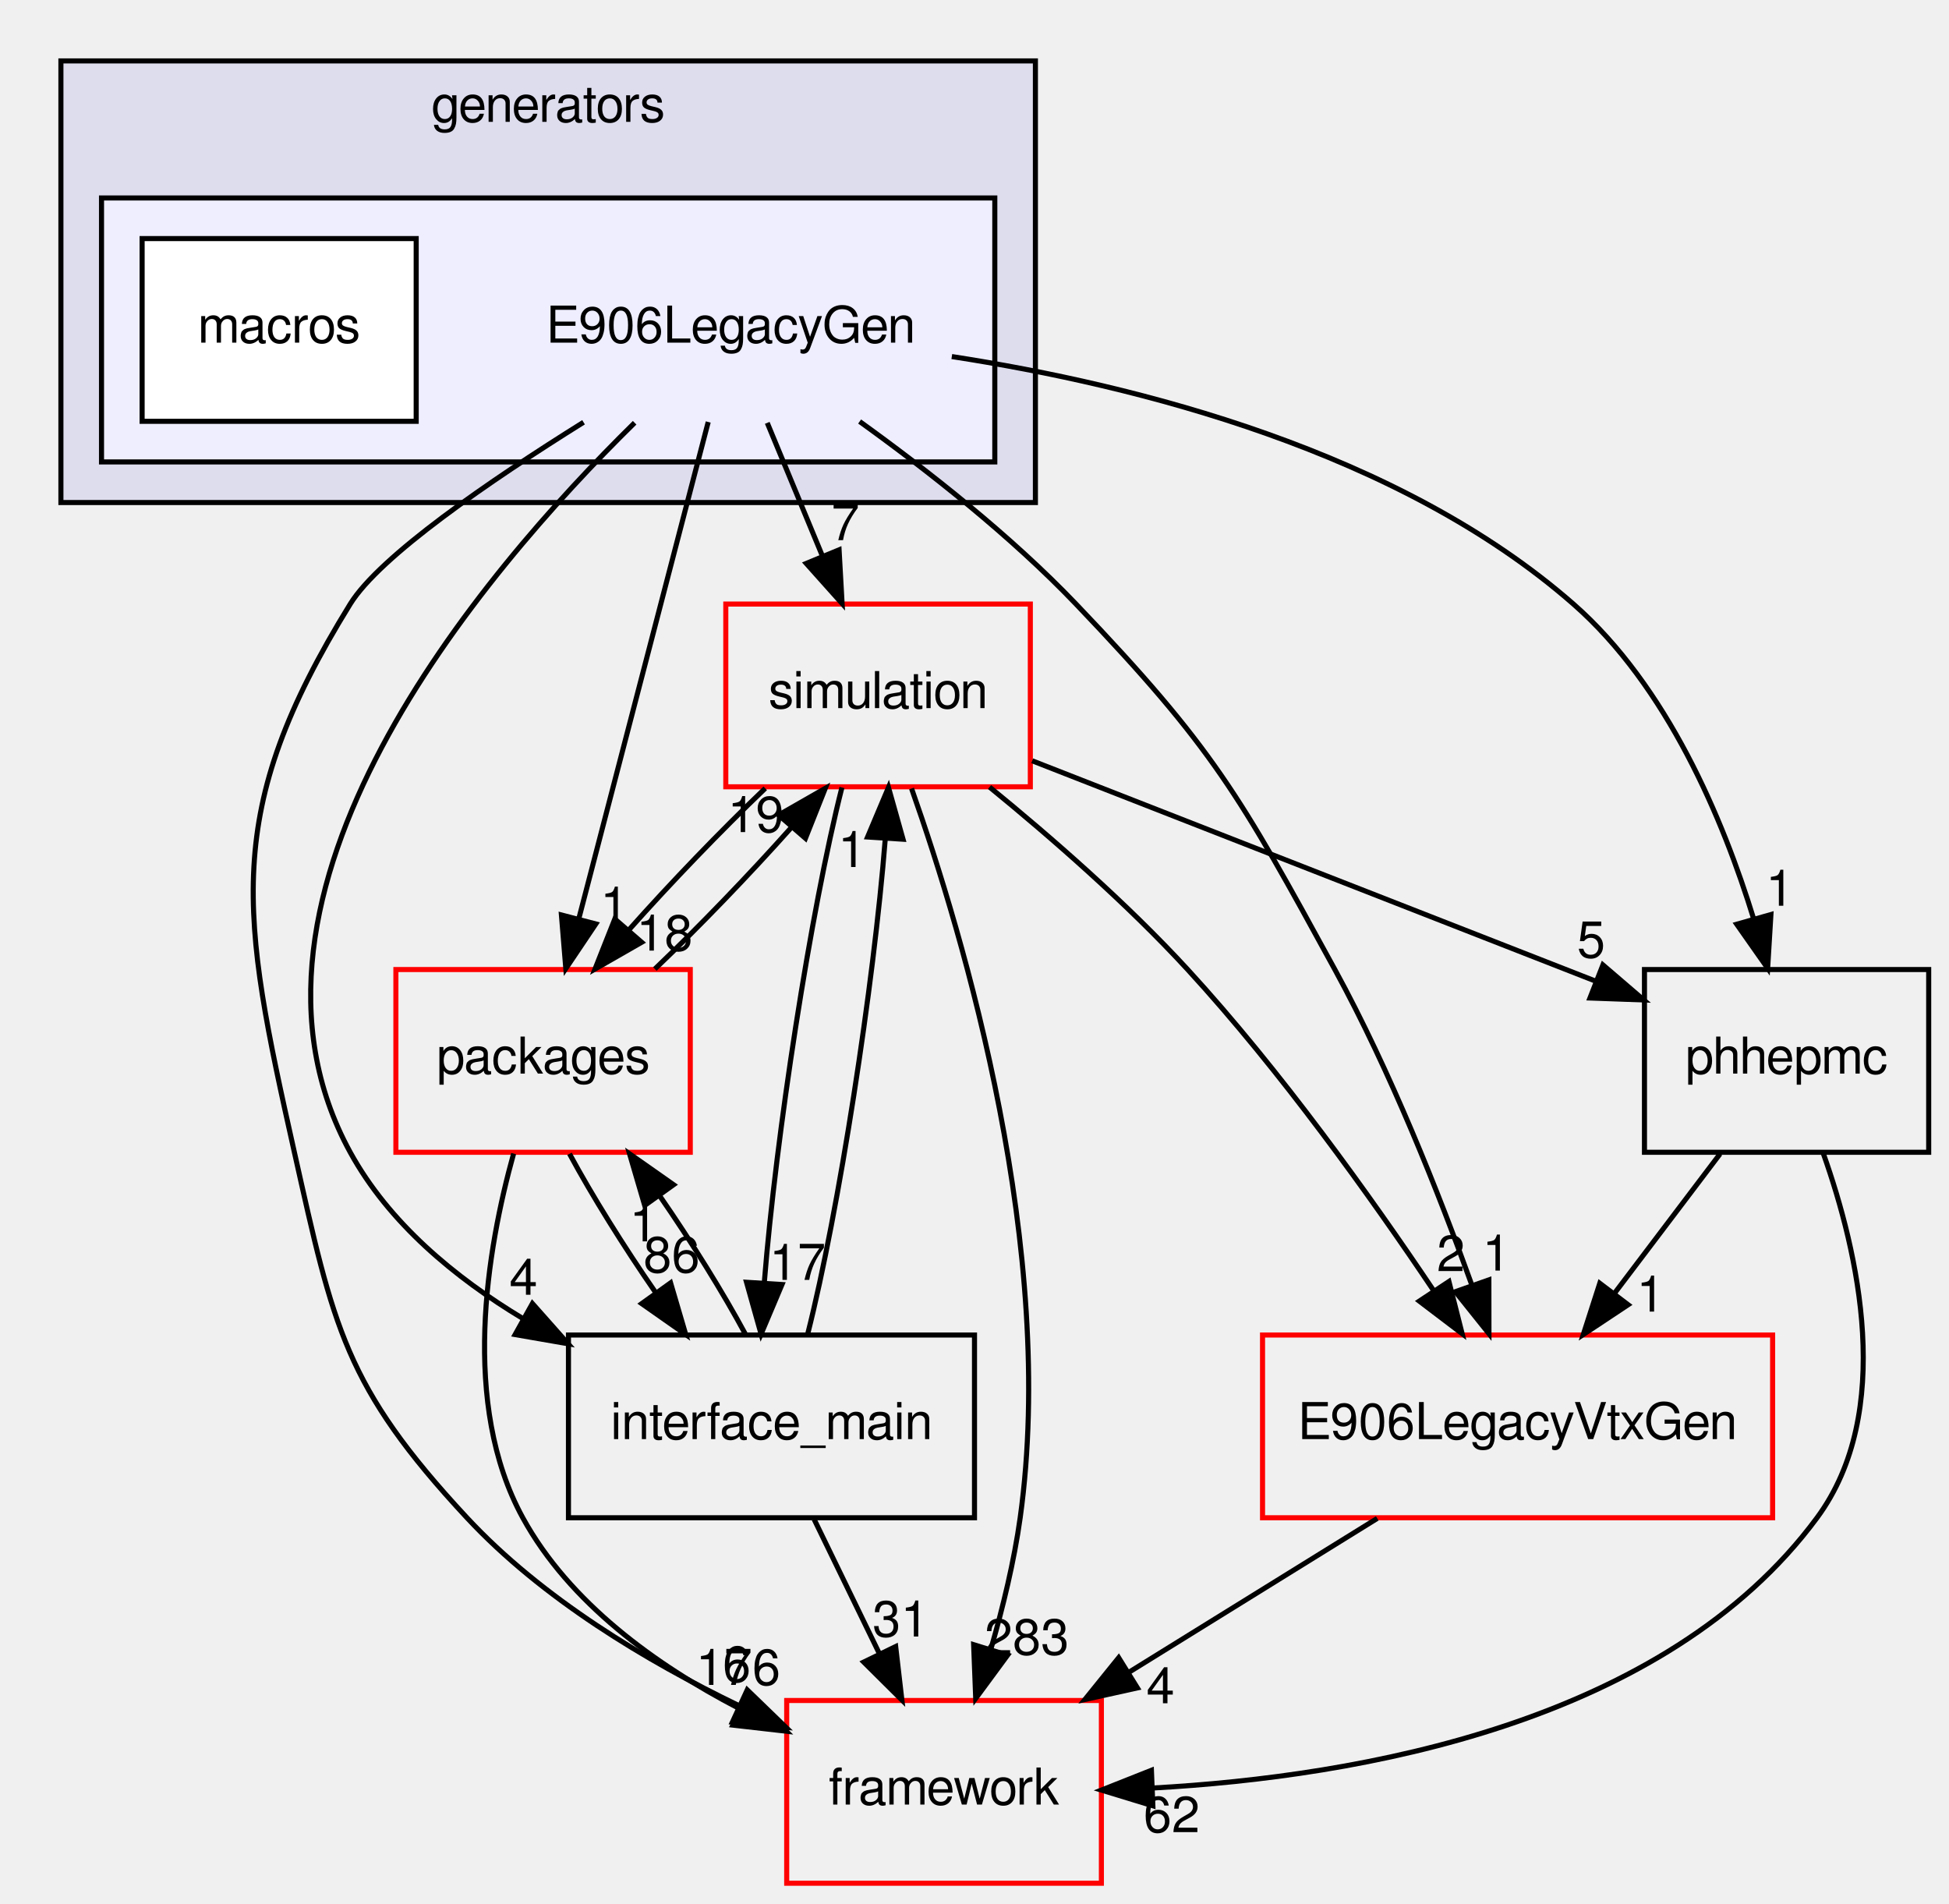
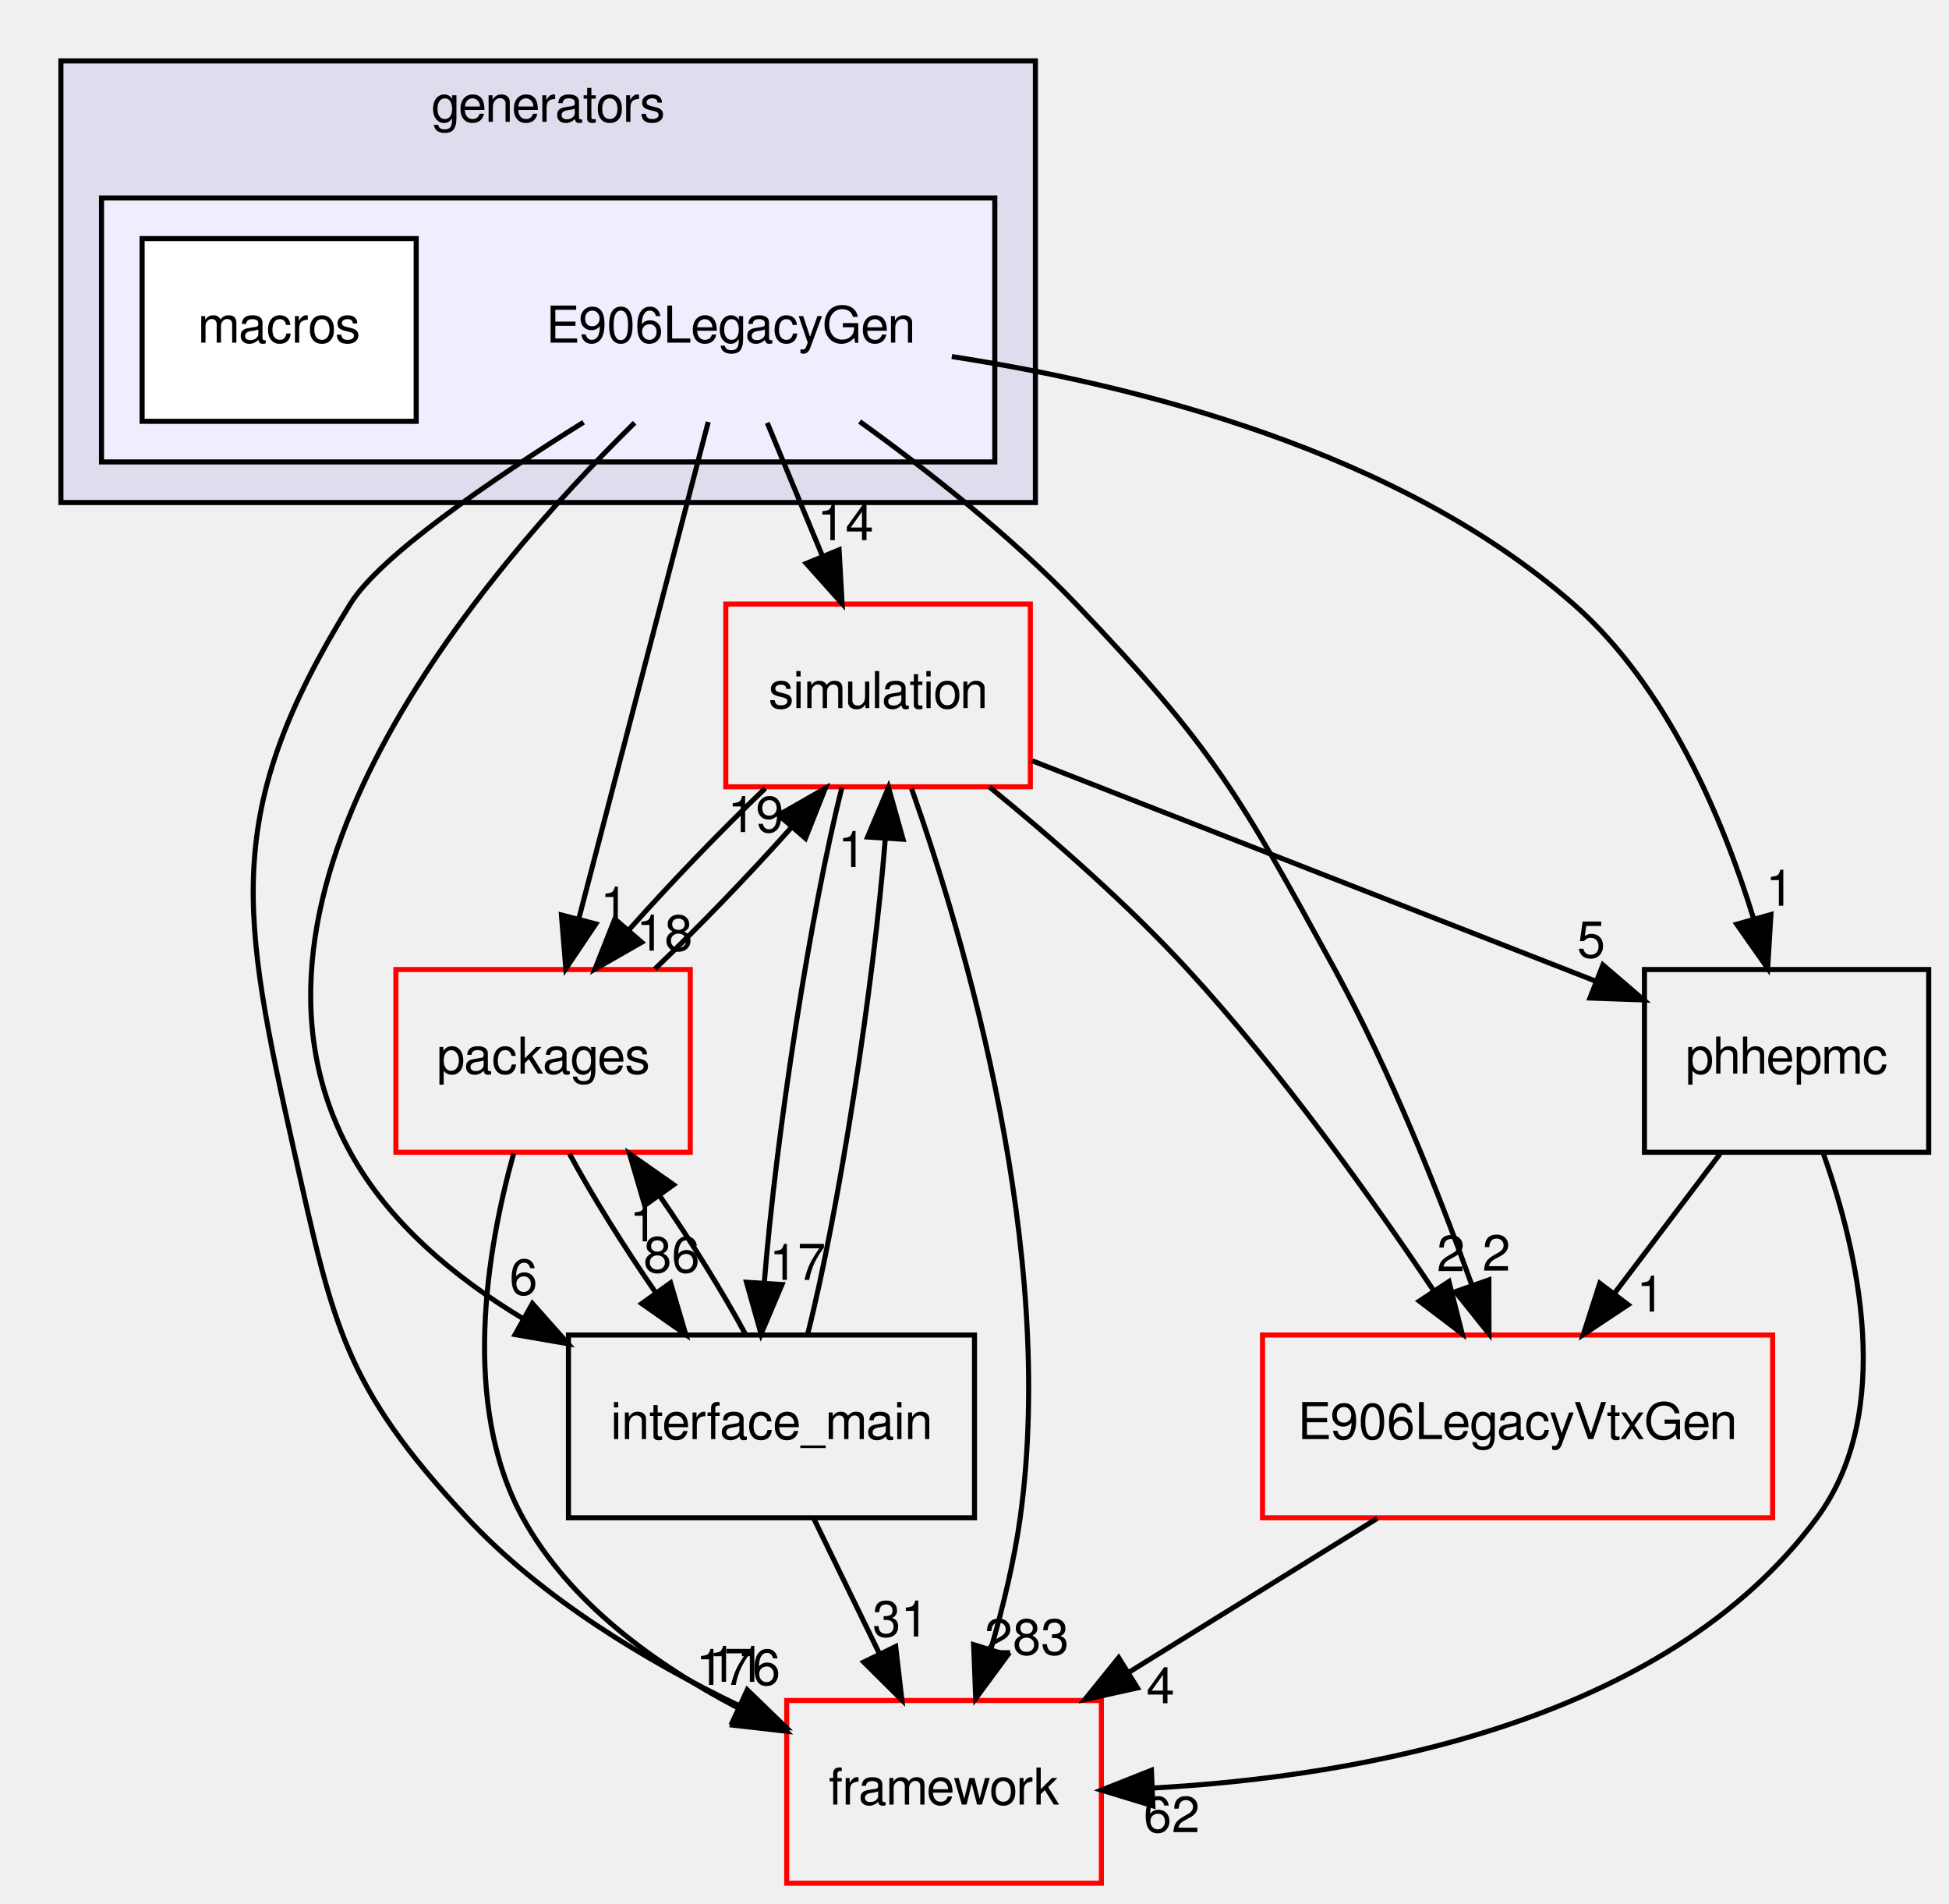
<svg xmlns="http://www.w3.org/2000/svg" xmlns:xlink="http://www.w3.org/1999/xlink" width="384pt" height="375pt" viewBox="0.00 0.00 384.00 375.00">
  <g id="graph0" class="graph" transform="scale(1 1) rotate(0) translate(4 371)">
    <g id="clust1" class="cluster">
      <g id="a_clust1">
        <a xlink:href="dir_1a6567115d8fe4eed7adc9cd640ab127.html" target="_top" xlink:title="generators">
          <polygon fill="#ddddee" stroke="black" points="8,-272 8,-359 200,-359 200,-272 8,-272" />
          <text text-anchor="middle" x="104" y="-347" font-family="FreeSans" font-size="10.00">generators</text>
        </a>
      </g>
    </g>
    <g id="clust2" class="cluster">
      <g id="a_clust2">
        <a xlink:href="dir_7ea3cf3554778141e4c84ab6ef528d6b.html" target="_top">
          <polygon fill="#eeeeff" stroke="black" points="16,-280 16,-332 192,-332 192,-280 16,-280" />
        </a>
      </g>
    </g>
    <g id="node1" class="node">
      <text text-anchor="middle" x="140" y="-303.5" font-family="FreeSans" font-size="10.00">E906LegacyGen</text>
    </g>
    <g id="node3" class="node">
      <g id="a_node3">
        <a xlink:href="dir_0a538a087021ce8adf1d4849fdeba031.html" target="_top" xlink:title="simulation">
          <polygon fill="none" stroke="red" points="199,-252 139,-252 139,-216 199,-216 199,-252" />
          <text text-anchor="middle" x="169" y="-231.5" font-family="FreeSans" font-size="10.00">simulation</text>
        </a>
      </g>
    </g>
    <g id="edge15" class="edge">
      <path fill="none" stroke="black" d="M147.169,-287.697C150.435,-279.813 154.374,-270.304 158.002,-261.546" />
      <polygon fill="black" stroke="black" points="161.32,-262.683 161.914,-252.104 154.853,-260.003 161.32,-262.683" />
      <g id="a_edge15-headlabel">
-         <a xlink:href="dir_000056_000074.html" target="_top" xlink:title="7">
-           <text text-anchor="middle" x="162.567" y="-264.59" font-family="FreeSans" font-size="10.00">7</text>
+         <a xlink:href="dir_000056_000074.html" target="_top" xlink:title="14">
+           <text text-anchor="middle" x="162.567" y="-264.59" font-family="FreeSans" font-size="10.00">14</text>
        </a>
      </g>
    </g>
    <g id="node4" class="node">
      <g id="a_node4">
        <a xlink:href="dir_5e295cd396ed00d01dcf10a6f0e423f9.html" target="_top" xlink:title="packages">
          <polygon fill="none" stroke="red" points="132,-180 74,-180 74,-144 132,-144 132,-180" />
          <text text-anchor="middle" x="103" y="-159.5" font-family="FreeSans" font-size="10.00">packages</text>
        </a>
      </g>
    </g>
    <g id="edge16" class="edge">
      <path fill="none" stroke="black" d="M135.537,-287.871C129.203,-263.564 117.544,-218.819 110.039,-190.013" />
      <polygon fill="black" stroke="black" points="113.387,-188.984 107.479,-180.189 106.613,-190.749 113.387,-188.984" />
      <g id="a_edge16-headlabel">
        <a xlink:href="dir_000056_000070.html" target="_top" xlink:title="1">
          <text text-anchor="middle" x="117.041" y="-189.246" font-family="FreeSans" font-size="10.00">1</text>
        </a>
      </g>
    </g>
    <g id="node5" class="node">
      <g id="a_node5">
        <a xlink:href="dir_5423efcba057f4c1ef44ba423b1d942f.html" target="_top" xlink:title="E906LegacyVtxGen">
          <polygon fill="none" stroke="red" points="345.25,-108 244.75,-108 244.75,-72 345.25,-72 345.25,-108" />
          <text text-anchor="middle" x="295" y="-87.5" font-family="FreeSans" font-size="10.00">E906LegacyVtxGen</text>
        </a>
      </g>
    </g>
    <g id="edge17" class="edge">
      <path fill="none" stroke="black" d="M165.368,-287.963C178.825,-278.275 195.18,-265.421 208,-252 235.087,-223.644 240.188,-214.408 259,-180 269.946,-159.98 279.479,-135.921 285.981,-117.868" />
      <polygon fill="black" stroke="black" points="289.343,-118.86 289.359,-108.265 282.739,-116.537 289.343,-118.86" />
      <g id="a_edge17-headlabel">
-         <a xlink:href="dir_000056_000058.html" target="_top" xlink:title="1">
-           <text text-anchor="middle" x="290.828" y="-120.693" font-family="FreeSans" font-size="10.00">1</text>
+         <a xlink:href="dir_000056_000058.html" target="_top" xlink:title="2">
+           <text text-anchor="middle" x="290.828" y="-120.693" font-family="FreeSans" font-size="10.00">2</text>
        </a>
      </g>
    </g>
    <g id="node6" class="node">
      <g id="a_node6">
        <a xlink:href="dir_21fa564a88be47a3879b0c5d4f9e77d5.html" target="_top" xlink:title="interface_main">
          <polygon fill="none" stroke="black" points="188,-108 108,-108 108,-72 188,-72 188,-108" />
          <text text-anchor="middle" x="148" y="-87.5" font-family="FreeSans" font-size="10.00">interface_main</text>
        </a>
      </g>
    </g>
    <g id="edge18" class="edge">
      <path fill="none" stroke="black" d="M121.04,-287.717C90.649,-257.837 37.144,-194.839 65,-144 72.615,-130.102 85.598,-119.319 99.062,-111.219" />
      <polygon fill="black" stroke="black" points="100.898,-114.203 107.929,-106.277 97.49,-108.088 100.898,-114.203" />
      <g id="a_edge18-headlabel">
-         <a xlink:href="dir_000056_000062.html" target="_top" xlink:title="4">
-           <text text-anchor="middle" x="99.14" y="-115.933" font-family="FreeSans" font-size="10.00">4</text>
+         <a xlink:href="dir_000056_000062.html" target="_top" xlink:title="6">
+           <text text-anchor="middle" x="99.14" y="-115.933" font-family="FreeSans" font-size="10.00">6</text>
        </a>
      </g>
    </g>
    <g id="node7" class="node">
      <g id="a_node7">
        <a xlink:href="dir_87fe4235a70b0022344c07fb2c51b78b.html" target="_top" xlink:title="phhepmc">
          <polygon fill="none" stroke="black" points="376,-180 320,-180 320,-144 376,-144 376,-180" />
          <text text-anchor="middle" x="348" y="-159.5" font-family="FreeSans" font-size="10.00">phhepmc</text>
        </a>
      </g>
    </g>
    <g id="edge19" class="edge">
      <path fill="none" stroke="black" d="M183.529,-300.758C220.06,-295.134 271.64,-282.103 306,-252 324.494,-235.797 335.468,-209.685 341.532,-189.925" />
      <polygon fill="black" stroke="black" points="344.913,-190.833 344.27,-180.258 338.178,-188.926 344.913,-190.833" />
      <g id="a_edge19-headlabel">
        <a xlink:href="dir_000056_000060.html" target="_top" xlink:title="1">
          <text text-anchor="middle" x="346.666" y="-192.565" font-family="FreeSans" font-size="10.00">1</text>
        </a>
      </g>
    </g>
    <g id="node8" class="node">
      <g id="a_node8">
        <a xlink:href="dir_ec5b6dea0f546bb9c4903c2bcb98e114.html" target="_top" xlink:title="framework">
          <polygon fill="none" stroke="red" points="213,-36 151,-36 151,-0 213,-0 213,-36" />
          <text text-anchor="middle" x="182" y="-15.5" font-family="FreeSans" font-size="10.00">framework</text>
        </a>
      </g>
    </g>
    <g id="edge20" class="edge">
      <path fill="none" stroke="black" d="M110.973,-287.814C92.436,-276.241 70.826,-261.426 65,-252 39.633,-210.958 43.443,-191.079 54,-144 61.743,-109.469 63.896,-97.91 88,-72 102.778,-56.114 123.423,-43.754 141.603,-34.982" />
      <polygon fill="black" stroke="black" points="143.225,-38.088 150.84,-30.722 140.294,-31.731 143.225,-38.088" />
      <g id="a_edge20-headlabel">
-         <a xlink:href="dir_000056_000051.html" target="_top" xlink:title="6">
-           <text text-anchor="middle" x="141.15" y="-39.672" font-family="FreeSans" font-size="10.00">6</text>
+         <a xlink:href="dir_000056_000051.html" target="_top" xlink:title="11">
+           <text text-anchor="middle" x="141.15" y="-39.672" font-family="FreeSans" font-size="10.00">11</text>
        </a>
      </g>
    </g>
    <g id="node2" class="node">
      <g id="a_node2">
        <a xlink:href="dir_333428ad351a0b7eb32dec2327323f21.html" target="_top" xlink:title="macros">
          <polygon fill="white" stroke="black" points="78,-324 24,-324 24,-288 78,-288 78,-324" />
          <text text-anchor="middle" x="51" y="-303.5" font-family="FreeSans" font-size="10.00">macros</text>
        </a>
      </g>
    </g>
    <g id="edge1" class="edge">
      <path fill="none" stroke="black" d="M146.77,-215.697C137.992,-207.305 128.15,-197.07 119.949,-187.861" />
      <polygon fill="black" stroke="black" points="122.424,-185.373 113.232,-180.104 117.132,-189.955 122.424,-185.373" />
      <g id="a_edge1-headlabel">
        <a xlink:href="dir_000074_000070.html" target="_top" xlink:title="18">
          <text text-anchor="middle" x="126.923" y="-183.732" font-family="FreeSans" font-size="10.00">18</text>
        </a>
      </g>
    </g>
    <g id="edge2" class="edge">
      <path fill="none" stroke="black" d="M190.962,-215.949C203.076,-206.059 218.04,-193.016 230,-180 248.245,-160.143 266.102,-135.175 278.468,-116.742" />
      <polygon fill="black" stroke="black" points="281.475,-118.54 284.075,-108.269 275.638,-114.677 281.475,-118.54" />
      <g id="a_edge2-headlabel">
        <a xlink:href="dir_000074_000058.html" target="_top" xlink:title="2">
          <text text-anchor="middle" x="281.859" y="-120.605" font-family="FreeSans" font-size="10.00">2</text>
        </a>
      </g>
    </g>
    <g id="edge3" class="edge">
      <path fill="none" stroke="black" d="M161.882,-215.871C155.745,-191.67 148.879,-147.211 146.592,-118.393" />
      <polygon fill="black" stroke="black" points="150.071,-117.95 145.951,-108.189 143.085,-118.389 150.071,-117.95" />
      <g id="a_edge3-headlabel">
        <a xlink:href="dir_000074_000062.html" target="_top" xlink:title="17">
          <text text-anchor="middle" x="153.13" y="-118.86" font-family="FreeSans" font-size="10.00">17</text>
        </a>
      </g>
    </g>
    <g id="edge4" class="edge">
      <path fill="none" stroke="black" d="M199.365,-221.125C230.05,-209.126 277.52,-190.562 310.528,-177.654" />
      <polygon fill="black" stroke="black" points="311.811,-180.91 319.85,-174.008 309.262,-174.391 311.811,-180.91" />
      <g id="a_edge4-headlabel">
        <a xlink:href="dir_000074_000060.html" target="_top" xlink:title="5">
          <text text-anchor="middle" x="309.498" y="-182.364" font-family="FreeSans" font-size="10.00">5</text>
        </a>
      </g>
    </g>
    <g id="edge5" class="edge">
      <path fill="none" stroke="black" d="M175.595,-215.669C185.991,-186.235 204.293,-124.55 197,-72 195.817,-63.475 193.612,-54.394 191.249,-46.201" />
      <polygon fill="black" stroke="black" points="194.522,-44.937 188.238,-36.407 187.832,-46.994 194.522,-44.937" />
      <g id="a_edge5-headlabel">
        <a xlink:href="dir_000074_000051.html" target="_top" xlink:title="283">
          <text text-anchor="middle" x="198.293" y="-45.038" font-family="FreeSans" font-size="10.00">283</text>
        </a>
      </g>
    </g>
    <g id="edge6" class="edge">
      <path fill="none" stroke="black" d="M125.022,-180.104C133.783,-188.467 143.629,-198.694 151.856,-207.92" />
      <polygon fill="black" stroke="black" points="149.405,-210.436 158.601,-215.697 154.693,-205.849 149.405,-210.436" />
      <g id="a_edge6-headlabel">
        <a xlink:href="dir_000070_000074.html" target="_top" xlink:title="19">
          <text text-anchor="middle" x="144.905" y="-207.08" font-family="FreeSans" font-size="10.00">19</text>
        </a>
      </g>
    </g>
    <g id="edge7" class="edge">
      <path fill="none" stroke="black" d="M108.208,-143.697C112.646,-135.474 118.867,-125.483 125.138,-116.421" />
      <polygon fill="black" stroke="black" points="128.12,-118.269 131.109,-108.104 122.434,-114.186 128.12,-118.269" />
      <g id="a_edge7-headlabel">
        <a xlink:href="dir_000070_000062.html" target="_top" xlink:title="86">
          <text text-anchor="middle" x="128.33" y="-120.345" font-family="FreeSans" font-size="10.00">86</text>
        </a>
      </g>
    </g>
    <g id="edge8" class="edge">
      <path fill="none" stroke="black" d="M97.194,-143.742C91.943,-124.884 86.737,-94.381 99,-72 108.203,-55.205 125.243,-42.96 141.5,-34.499" />
      <polygon fill="black" stroke="black" points="143.435,-37.451 150.917,-29.949 140.39,-31.149 143.435,-37.451" />
      <g id="a_edge8-headlabel">
        <a xlink:href="dir_000070_000051.html" target="_top" xlink:title="176">
          <text text-anchor="middle" x="141.434" y="-39.072" font-family="FreeSans" font-size="10.00">176</text>
        </a>
      </g>
    </g>
    <g id="edge9" class="edge">
      <path fill="none" stroke="black" d="M267.357,-71.876C252.582,-62.724 234.209,-51.342 218.297,-41.485" />
      <polygon fill="black" stroke="black" points="220.093,-38.481 209.749,-36.19 216.407,-44.431 220.093,-38.481" />
      <g id="a_edge9-headlabel">
        <a xlink:href="dir_000058_000051.html" target="_top" xlink:title="4">
          <text text-anchor="middle" x="224.644" y="-35.46" font-family="FreeSans" font-size="10.00">4</text>
        </a>
      </g>
    </g>
    <g id="edge10" class="edge">
      <path fill="none" stroke="black" d="M155.133,-108.189C161.272,-132.424 168.135,-176.888 170.414,-205.679" />
      <polygon fill="black" stroke="black" points="166.934,-206.11 171.051,-215.871 173.92,-205.672 166.934,-206.11" />
      <g id="a_edge10-headlabel">
        <a xlink:href="dir_000062_000074.html" target="_top" xlink:title="1">
          <text text-anchor="middle" x="163.875" y="-200.199" font-family="FreeSans" font-size="10.00">1</text>
        </a>
      </g>
    </g>
    <g id="edge11" class="edge">
      <path fill="none" stroke="black" d="M142.899,-108.104C138.491,-116.298 132.284,-126.282 126.014,-135.359" />
      <polygon fill="black" stroke="black" points="123.019,-133.53 120.039,-143.697 128.709,-137.607 123.019,-133.53" />
      <g id="a_edge11-headlabel">
        <a xlink:href="dir_000062_000070.html" target="_top" xlink:title="1">
          <text text-anchor="middle" x="122.805" y="-126.454" font-family="FreeSans" font-size="10.00">1</text>
        </a>
      </g>
    </g>
    <g id="edge12" class="edge">
      <path fill="none" stroke="black" d="M156.404,-71.697C160.275,-63.728 164.952,-54.099 169.243,-45.264" />
      <polygon fill="black" stroke="black" points="172.471,-46.629 173.692,-36.104 166.175,-43.57 172.471,-46.629" />
      <g id="a_edge12-headlabel">
        <a xlink:href="dir_000062_000051.html" target="_top" xlink:title="31">
          <text text-anchor="middle" x="173.455" y="-48.602" font-family="FreeSans" font-size="10.00">31</text>
        </a>
      </g>
    </g>
    <g id="edge13" class="edge">
      <path fill="none" stroke="black" d="M334.899,-143.697C328.609,-135.389 320.953,-125.277 314.035,-116.141" />
      <polygon fill="black" stroke="black" points="316.777,-113.964 307.95,-108.104 311.196,-118.19 316.777,-113.964" />
      <g id="a_edge13-headlabel">
        <a xlink:href="dir_000060_000058.html" target="_top" xlink:title="1">
          <text text-anchor="middle" x="321.211" y="-112.616" font-family="FreeSans" font-size="10.00">1</text>
        </a>
      </g>
    </g>
    <g id="edge14" class="edge">
      <path fill="none" stroke="black" d="M355.241,-143.753C362.127,-124.341 369.361,-92.807 354,-72 324.123,-31.531 263.804,-21.001 223.145,-18.759" />
      <polygon fill="black" stroke="black" points="223.141,-15.256 213.007,-18.348 222.857,-22.25 223.141,-15.256" />
      <g id="a_edge14-headlabel">
        <a xlink:href="dir_000060_000051.html" target="_top" xlink:title="62">
          <text text-anchor="middle" x="226.848" y="-10.065" font-family="FreeSans" font-size="10.00">62</text>
        </a>
      </g>
    </g>
  </g>
</svg>
